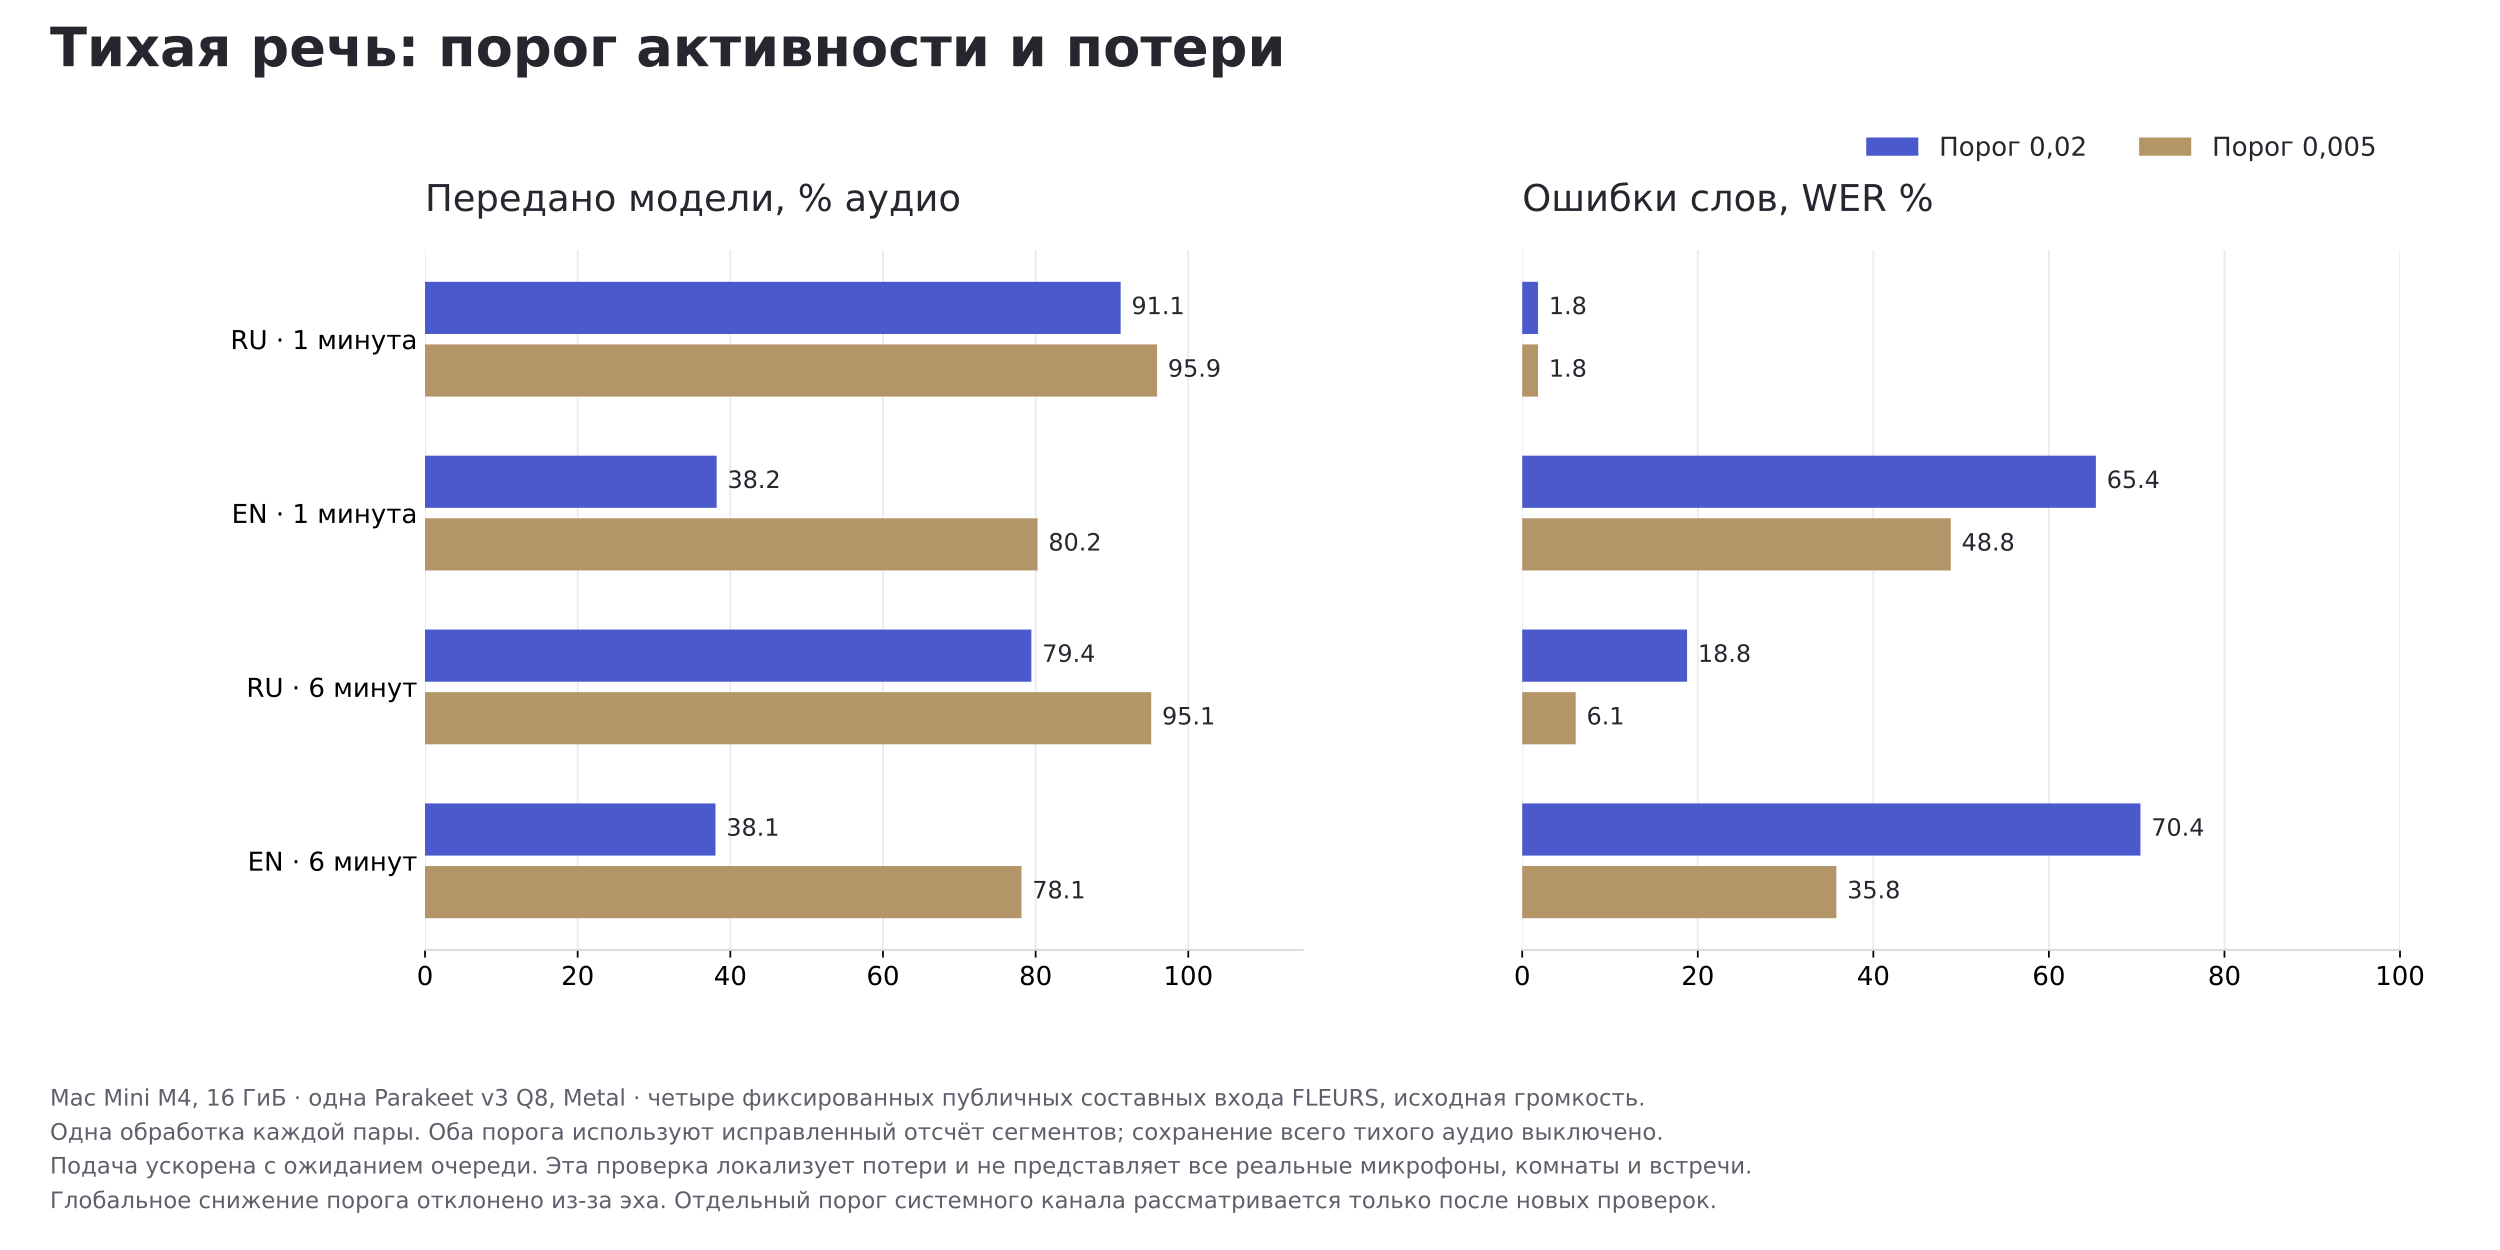
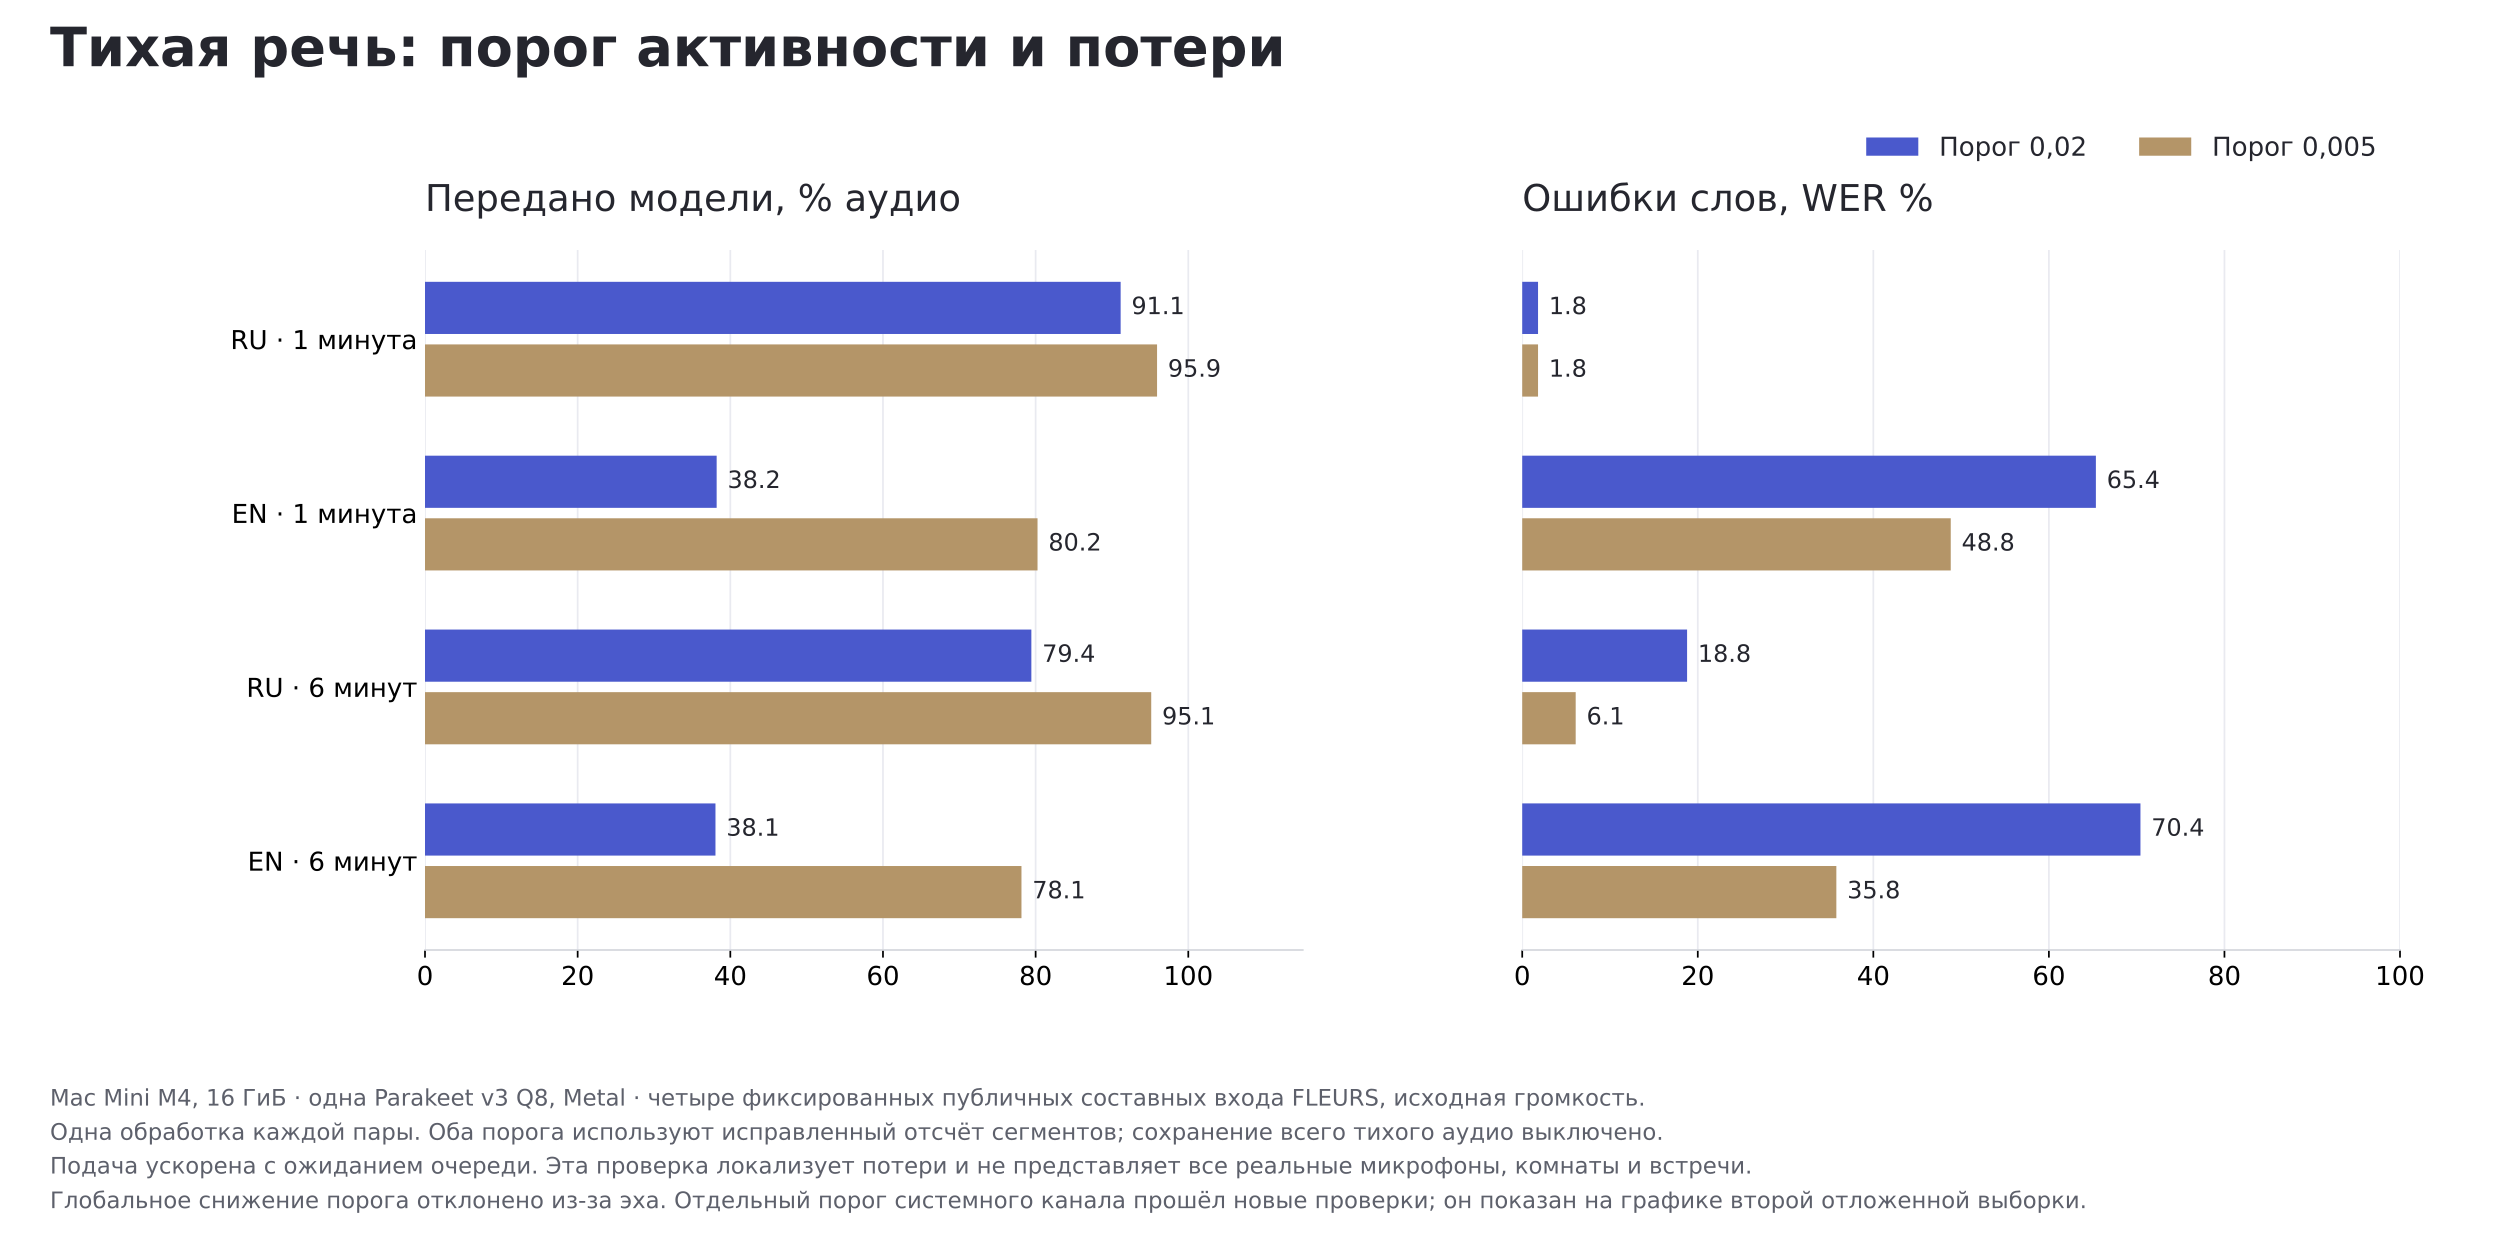
<svg xmlns="http://www.w3.org/2000/svg" xmlns:xlink="http://www.w3.org/1999/xlink" width="1152pt" height="576pt" viewBox="0 0 1152 576" version="1.1">
  <defs>
    <style type="text/css">*{stroke-linejoin: round; stroke-linecap: butt}</style>
  </defs>
  <g id="figure_1">
    <g id="patch_1">
      <path d="M 0 576 L 1152 576 L 1152 0 L 0 0 z " style="fill: #ffffff" />
    </g>
    <g id="axes_1">
      <g id="patch_2">
        <path d="M 195.84 437.76 L 600.32 437.76 L 600.32 115.2 L 195.84 115.2 z " style="fill: #ffffff" />
      </g>
      <g id="matplotlib.axis_1">
        <g id="xtick_1">
          <g id="line2d_1">
-             <path d="M 195.84 437.76 L 195.84 115.2 " clip-path="url(#pf58ae72043)" style="fill: none; stroke: #e9eaf0; stroke-width: 0.8; stroke-linecap: square" />
+             <path d="M 195.84 437.76 L 195.84 115.2 " clip-path="url(#pafae8e6432)" style="fill: none; stroke: #e9eaf0; stroke-width: 0.8; stroke-linecap: square" />
          </g>
          <g id="line2d_2">
            <defs>
-               <path id="m400f626e1b" d="M 0 0 L 0 3.5 " style="stroke: #000000; stroke-width: 0.8" />
+               <path id="ma53bdf40b8" d="M 0 0 L 0 3.5 " style="stroke: #000000; stroke-width: 0.8" />
            </defs>
            <g>
-               <use xlink:href="#m400f626e1b" x="195.84" y="437.76" style="stroke: #000000; stroke-width: 0.8" />
+               <use xlink:href="#ma53bdf40b8" x="195.84" y="437.76" style="stroke: #000000; stroke-width: 0.8" />
            </g>
          </g>
          <g id="text_1">
            <text style="font-size: 12px; font-family: 'DejaVu Sans'; text-anchor: middle" x="195.84" y="453.877" transform="rotate(-0 195.84 453.8772)">0</text>
          </g>
        </g>
        <g id="xtick_2">
          <g id="line2d_3">
-             <path d="M 266.184 437.76 L 266.184 115.2 " clip-path="url(#pf58ae72043)" style="fill: none; stroke: #e9eaf0; stroke-width: 0.8; stroke-linecap: square" />
+             <path d="M 266.184 437.76 L 266.184 115.2 " clip-path="url(#pafae8e6432)" style="fill: none; stroke: #e9eaf0; stroke-width: 0.8; stroke-linecap: square" />
          </g>
          <g id="line2d_4">
            <g>
-               <use xlink:href="#m400f626e1b" x="266.184" y="437.76" style="stroke: #000000; stroke-width: 0.8" />
+               <use xlink:href="#ma53bdf40b8" x="266.184" y="437.76" style="stroke: #000000; stroke-width: 0.8" />
            </g>
          </g>
          <g id="text_2">
            <text style="font-size: 12px; font-family: 'DejaVu Sans'; text-anchor: middle" x="266.184" y="453.877" transform="rotate(-0 266.1843 453.8772)">20</text>
          </g>
        </g>
        <g id="xtick_3">
          <g id="line2d_5">
-             <path d="M 336.529 437.76 L 336.529 115.2 " clip-path="url(#pf58ae72043)" style="fill: none; stroke: #e9eaf0; stroke-width: 0.8; stroke-linecap: square" />
+             <path d="M 336.529 437.76 L 336.529 115.2 " clip-path="url(#pafae8e6432)" style="fill: none; stroke: #e9eaf0; stroke-width: 0.8; stroke-linecap: square" />
          </g>
          <g id="line2d_6">
            <g>
-               <use xlink:href="#m400f626e1b" x="336.529" y="437.76" style="stroke: #000000; stroke-width: 0.8" />
+               <use xlink:href="#ma53bdf40b8" x="336.529" y="437.76" style="stroke: #000000; stroke-width: 0.8" />
            </g>
          </g>
          <g id="text_3">
            <text style="font-size: 12px; font-family: 'DejaVu Sans'; text-anchor: middle" x="336.529" y="453.877" transform="rotate(-0 336.5287 453.8772)">40</text>
          </g>
        </g>
        <g id="xtick_4">
          <g id="line2d_7">
-             <path d="M 406.873 437.76 L 406.873 115.2 " clip-path="url(#pf58ae72043)" style="fill: none; stroke: #e9eaf0; stroke-width: 0.8; stroke-linecap: square" />
+             <path d="M 406.873 437.76 L 406.873 115.2 " clip-path="url(#pafae8e6432)" style="fill: none; stroke: #e9eaf0; stroke-width: 0.8; stroke-linecap: square" />
          </g>
          <g id="line2d_8">
            <g>
-               <use xlink:href="#m400f626e1b" x="406.873" y="437.76" style="stroke: #000000; stroke-width: 0.8" />
+               <use xlink:href="#ma53bdf40b8" x="406.873" y="437.76" style="stroke: #000000; stroke-width: 0.8" />
            </g>
          </g>
          <g id="text_4">
            <text style="font-size: 12px; font-family: 'DejaVu Sans'; text-anchor: middle" x="406.873" y="453.877" transform="rotate(-0 406.873 453.8772)">60</text>
          </g>
        </g>
        <g id="xtick_5">
          <g id="line2d_9">
-             <path d="M 477.217 437.76 L 477.217 115.2 " clip-path="url(#pf58ae72043)" style="fill: none; stroke: #e9eaf0; stroke-width: 0.8; stroke-linecap: square" />
+             <path d="M 477.217 437.76 L 477.217 115.2 " clip-path="url(#pafae8e6432)" style="fill: none; stroke: #e9eaf0; stroke-width: 0.8; stroke-linecap: square" />
          </g>
          <g id="line2d_10">
            <g>
-               <use xlink:href="#m400f626e1b" x="477.217" y="437.76" style="stroke: #000000; stroke-width: 0.8" />
+               <use xlink:href="#ma53bdf40b8" x="477.217" y="437.76" style="stroke: #000000; stroke-width: 0.8" />
            </g>
          </g>
          <g id="text_5">
            <text style="font-size: 12px; font-family: 'DejaVu Sans'; text-anchor: middle" x="477.217" y="453.877" transform="rotate(-0 477.2174 453.8772)">80</text>
          </g>
        </g>
        <g id="xtick_6">
          <g id="line2d_11">
-             <path d="M 547.562 437.76 L 547.562 115.2 " clip-path="url(#pf58ae72043)" style="fill: none; stroke: #e9eaf0; stroke-width: 0.8; stroke-linecap: square" />
+             <path d="M 547.562 437.76 L 547.562 115.2 " clip-path="url(#pafae8e6432)" style="fill: none; stroke: #e9eaf0; stroke-width: 0.8; stroke-linecap: square" />
          </g>
          <g id="line2d_12">
            <g>
-               <use xlink:href="#m400f626e1b" x="547.562" y="437.76" style="stroke: #000000; stroke-width: 0.8" />
+               <use xlink:href="#ma53bdf40b8" x="547.562" y="437.76" style="stroke: #000000; stroke-width: 0.8" />
            </g>
          </g>
          <g id="text_6">
            <text style="font-size: 12px; font-family: 'DejaVu Sans'; text-anchor: middle" x="547.562" y="453.877" transform="rotate(-0 547.5617 453.8772)">100</text>
          </g>
        </g>
      </g>
      <g id="matplotlib.axis_2">
        <g id="ytick_1">
          <g id="line2d_13" />
          <g id="text_7">
            <text style="font-size: 12px; font-family: 'DejaVu Sans'; text-anchor: end" x="192.34" y="160.86" transform="rotate(-0 192.34 160.8598)">RU · 1 минута</text>
          </g>
        </g>
        <g id="ytick_2">
          <g id="line2d_14" />
          <g id="text_8">
            <text style="font-size: 12px; font-family: 'DejaVu Sans'; text-anchor: end" x="192.34" y="240.979" transform="rotate(-0 192.34 240.979)">EN · 1 минута</text>
          </g>
        </g>
        <g id="ytick_3">
          <g id="line2d_15" />
          <g id="text_9">
            <text style="font-size: 12px; font-family: 'DejaVu Sans'; text-anchor: end" x="192.34" y="321.098" transform="rotate(-0 192.34 321.0982)">RU · 6 минут</text>
          </g>
        </g>
        <g id="ytick_4">
          <g id="line2d_16" />
          <g id="text_10">
            <text style="font-size: 12px; font-family: 'DejaVu Sans'; text-anchor: end" x="192.34" y="401.217" transform="rotate(-0 192.34 401.2174)">EN · 6 минут</text>
          </g>
        </g>
      </g>
      <g id="patch_3">
        <path d="M 195.84 437.76 L 600.32 437.76 " style="fill: none; stroke: #d5d7dd; stroke-width: 0.8; stroke-linejoin: miter; stroke-linecap: square" />
      </g>
      <g id="patch_4">
-         <path d="M 195.84 129.862 L 516.393 129.862 L 516.393 153.898 L 195.84 153.898 z " clip-path="url(#pf58ae72043)" style="fill: #4a59cc" />
+         <path d="M 195.84 129.862 L 516.393 129.862 L 516.393 153.898 L 195.84 153.898 z " clip-path="url(#pafae8e6432)" style="fill: #4a59cc" />
      </g>
      <g id="patch_5">
-         <path d="M 195.84 209.981 L 330.235 209.981 L 330.235 234.017 L 195.84 234.017 z " clip-path="url(#pf58ae72043)" style="fill: #4a59cc" />
+         <path d="M 195.84 209.981 L 330.235 209.981 L 330.235 234.017 L 195.84 234.017 z " clip-path="url(#pafae8e6432)" style="fill: #4a59cc" />
      </g>
      <g id="patch_6">
-         <path d="M 195.84 290.1 L 475.25 290.1 L 475.25 314.136 L 195.84 314.136 z " clip-path="url(#pf58ae72043)" style="fill: #4a59cc" />
+         <path d="M 195.84 290.1 L 475.25 290.1 L 475.25 314.136 L 195.84 314.136 z " clip-path="url(#pafae8e6432)" style="fill: #4a59cc" />
      </g>
      <g id="patch_7">
-         <path d="M 195.84 370.219 L 329.688 370.219 L 329.688 394.255 L 195.84 394.255 z " clip-path="url(#pf58ae72043)" style="fill: #4a59cc" />
+         <path d="M 195.84 370.219 L 329.688 370.219 L 329.688 394.255 L 195.84 394.255 z " clip-path="url(#pafae8e6432)" style="fill: #4a59cc" />
      </g>
      <g id="text_11">
        <text style="font-size: 11px; font-family: 'DejaVu Sans'; text-anchor: start; fill: #25262e" x="521.393" y="144.737" transform="rotate(-0 521.3932 144.7371)">91.1</text>
      </g>
      <g id="text_12">
        <text style="font-size: 11px; font-family: 'DejaVu Sans'; text-anchor: start; fill: #25262e" x="335.235" y="224.856" transform="rotate(-0 335.235 224.8563)">38.2</text>
      </g>
      <g id="text_13">
        <text style="font-size: 11px; font-family: 'DejaVu Sans'; text-anchor: start; fill: #25262e" x="480.25" y="304.976" transform="rotate(-0 480.2497 304.9756)">79.4</text>
      </g>
      <g id="text_14">
        <text style="font-size: 11px; font-family: 'DejaVu Sans'; text-anchor: start; fill: #25262e" x="334.688" y="385.095" transform="rotate(-0 334.6878 385.0948)">38.1</text>
      </g>
      <g id="patch_8">
-         <path d="M 195.84 158.705 L 533.172 158.705 L 533.172 182.741 L 195.84 182.741 z " clip-path="url(#pf58ae72043)" style="fill: #b49568" />
+         <path d="M 195.84 158.705 L 533.172 158.705 L 533.172 182.741 L 195.84 182.741 z " clip-path="url(#pafae8e6432)" style="fill: #b49568" />
      </g>
      <g id="patch_9">
-         <path d="M 195.84 238.824 L 478.092 238.824 L 478.092 262.86 L 195.84 262.86 z " clip-path="url(#pf58ae72043)" style="fill: #b49568" />
+         <path d="M 195.84 238.824 L 478.092 238.824 L 478.092 262.86 L 195.84 262.86 z " clip-path="url(#pafae8e6432)" style="fill: #b49568" />
      </g>
      <g id="patch_10">
-         <path d="M 195.84 318.943 L 530.483 318.943 L 530.483 342.979 L 195.84 342.979 z " clip-path="url(#pf58ae72043)" style="fill: #b49568" />
+         <path d="M 195.84 318.943 L 530.483 318.943 L 530.483 342.979 L 195.84 342.979 z " clip-path="url(#pafae8e6432)" style="fill: #b49568" />
      </g>
      <g id="patch_11">
-         <path d="M 195.84 399.062 L 470.692 399.062 L 470.692 423.098 L 195.84 423.098 z " clip-path="url(#pf58ae72043)" style="fill: #b49568" />
+         <path d="M 195.84 399.062 L 470.692 399.062 L 470.692 423.098 L 195.84 423.098 z " clip-path="url(#pafae8e6432)" style="fill: #b49568" />
      </g>
      <g id="text_15">
        <text style="font-size: 11px; font-family: 'DejaVu Sans'; text-anchor: start; fill: #25262e" x="538.172" y="173.58" transform="rotate(-0 538.1722 173.58)">95.9</text>
      </g>
      <g id="text_16">
        <text style="font-size: 11px; font-family: 'DejaVu Sans'; text-anchor: start; fill: #25262e" x="483.092" y="253.699" transform="rotate(-0 483.0922 253.6993)">80.2</text>
      </g>
      <g id="text_17">
        <text style="font-size: 11px; font-family: 'DejaVu Sans'; text-anchor: start; fill: #25262e" x="535.483" y="333.818" transform="rotate(-0 535.4828 333.8185)">95.1</text>
      </g>
      <g id="text_18">
        <text style="font-size: 11px; font-family: 'DejaVu Sans'; text-anchor: start; fill: #25262e" x="475.692" y="413.938" transform="rotate(-0 475.692 413.9377)">78.1</text>
      </g>
      <g id="text_19">
        <text style="font-size: 17px; font-family: 'DejaVu Sans'; text-anchor: start; fill: #25262e" x="195.84" y="97.2" transform="rotate(-0 195.84 97.2)">Передано модели, % аудио</text>
      </g>
    </g>
    <g id="axes_2">
      <g id="patch_12">
        <path d="M 701.44 437.76 L 1105.92 437.76 L 1105.92 115.2 L 701.44 115.2 z " style="fill: #ffffff" />
      </g>
      <g id="matplotlib.axis_3">
        <g id="xtick_7">
          <g id="line2d_17">
-             <path d="M 701.44 437.76 L 701.44 115.2 " clip-path="url(#p7893677d56)" style="fill: none; stroke: #e9eaf0; stroke-width: 0.8; stroke-linecap: square" />
+             <path d="M 701.44 437.76 L 701.44 115.2 " clip-path="url(#p3269481f96)" style="fill: none; stroke: #e9eaf0; stroke-width: 0.8; stroke-linecap: square" />
          </g>
          <g id="line2d_18">
            <g>
-               <use xlink:href="#m400f626e1b" x="701.44" y="437.76" style="stroke: #000000; stroke-width: 0.8" />
+               <use xlink:href="#ma53bdf40b8" x="701.44" y="437.76" style="stroke: #000000; stroke-width: 0.8" />
            </g>
          </g>
          <g id="text_20">
            <text style="font-size: 12px; font-family: 'DejaVu Sans'; text-anchor: middle" x="701.44" y="453.877" transform="rotate(-0 701.44 453.8772)">0</text>
          </g>
        </g>
        <g id="xtick_8">
          <g id="line2d_19">
-             <path d="M 782.336 437.76 L 782.336 115.2 " clip-path="url(#p7893677d56)" style="fill: none; stroke: #e9eaf0; stroke-width: 0.8; stroke-linecap: square" />
+             <path d="M 782.336 437.76 L 782.336 115.2 " clip-path="url(#p3269481f96)" style="fill: none; stroke: #e9eaf0; stroke-width: 0.8; stroke-linecap: square" />
          </g>
          <g id="line2d_20">
            <g>
-               <use xlink:href="#m400f626e1b" x="782.336" y="437.76" style="stroke: #000000; stroke-width: 0.8" />
+               <use xlink:href="#ma53bdf40b8" x="782.336" y="437.76" style="stroke: #000000; stroke-width: 0.8" />
            </g>
          </g>
          <g id="text_21">
            <text style="font-size: 12px; font-family: 'DejaVu Sans'; text-anchor: middle" x="782.336" y="453.877" transform="rotate(-0 782.336 453.8772)">20</text>
          </g>
        </g>
        <g id="xtick_9">
          <g id="line2d_21">
-             <path d="M 863.232 437.76 L 863.232 115.2 " clip-path="url(#p7893677d56)" style="fill: none; stroke: #e9eaf0; stroke-width: 0.8; stroke-linecap: square" />
+             <path d="M 863.232 437.76 L 863.232 115.2 " clip-path="url(#p3269481f96)" style="fill: none; stroke: #e9eaf0; stroke-width: 0.8; stroke-linecap: square" />
          </g>
          <g id="line2d_22">
            <g>
-               <use xlink:href="#m400f626e1b" x="863.232" y="437.76" style="stroke: #000000; stroke-width: 0.8" />
+               <use xlink:href="#ma53bdf40b8" x="863.232" y="437.76" style="stroke: #000000; stroke-width: 0.8" />
            </g>
          </g>
          <g id="text_22">
            <text style="font-size: 12px; font-family: 'DejaVu Sans'; text-anchor: middle" x="863.232" y="453.877" transform="rotate(-0 863.232 453.8772)">40</text>
          </g>
        </g>
        <g id="xtick_10">
          <g id="line2d_23">
-             <path d="M 944.128 437.76 L 944.128 115.2 " clip-path="url(#p7893677d56)" style="fill: none; stroke: #e9eaf0; stroke-width: 0.8; stroke-linecap: square" />
+             <path d="M 944.128 437.76 L 944.128 115.2 " clip-path="url(#p3269481f96)" style="fill: none; stroke: #e9eaf0; stroke-width: 0.8; stroke-linecap: square" />
          </g>
          <g id="line2d_24">
            <g>
-               <use xlink:href="#m400f626e1b" x="944.128" y="437.76" style="stroke: #000000; stroke-width: 0.8" />
+               <use xlink:href="#ma53bdf40b8" x="944.128" y="437.76" style="stroke: #000000; stroke-width: 0.8" />
            </g>
          </g>
          <g id="text_23">
            <text style="font-size: 12px; font-family: 'DejaVu Sans'; text-anchor: middle" x="944.128" y="453.877" transform="rotate(-0 944.128 453.8772)">60</text>
          </g>
        </g>
        <g id="xtick_11">
          <g id="line2d_25">
-             <path d="M 1025.024 437.76 L 1025.024 115.2 " clip-path="url(#p7893677d56)" style="fill: none; stroke: #e9eaf0; stroke-width: 0.8; stroke-linecap: square" />
+             <path d="M 1025.024 437.76 L 1025.024 115.2 " clip-path="url(#p3269481f96)" style="fill: none; stroke: #e9eaf0; stroke-width: 0.8; stroke-linecap: square" />
          </g>
          <g id="line2d_26">
            <g>
-               <use xlink:href="#m400f626e1b" x="1025.024" y="437.76" style="stroke: #000000; stroke-width: 0.8" />
+               <use xlink:href="#ma53bdf40b8" x="1025.024" y="437.76" style="stroke: #000000; stroke-width: 0.8" />
            </g>
          </g>
          <g id="text_24">
            <text style="font-size: 12px; font-family: 'DejaVu Sans'; text-anchor: middle" x="1025.024" y="453.877" transform="rotate(-0 1025.024 453.8772)">80</text>
          </g>
        </g>
        <g id="xtick_12">
          <g id="line2d_27">
-             <path d="M 1105.92 437.76 L 1105.92 115.2 " clip-path="url(#p7893677d56)" style="fill: none; stroke: #e9eaf0; stroke-width: 0.8; stroke-linecap: square" />
+             <path d="M 1105.92 437.76 L 1105.92 115.2 " clip-path="url(#p3269481f96)" style="fill: none; stroke: #e9eaf0; stroke-width: 0.8; stroke-linecap: square" />
          </g>
          <g id="line2d_28">
            <g>
-               <use xlink:href="#m400f626e1b" x="1105.92" y="437.76" style="stroke: #000000; stroke-width: 0.8" />
+               <use xlink:href="#ma53bdf40b8" x="1105.92" y="437.76" style="stroke: #000000; stroke-width: 0.8" />
            </g>
          </g>
          <g id="text_25">
            <text style="font-size: 12px; font-family: 'DejaVu Sans'; text-anchor: middle" x="1105.92" y="453.877" transform="rotate(-0 1105.92 453.8772)">100</text>
          </g>
        </g>
      </g>
      <g id="matplotlib.axis_4">
        <g id="ytick_5">
          <g id="line2d_29" />
        </g>
        <g id="ytick_6">
          <g id="line2d_30" />
        </g>
        <g id="ytick_7">
          <g id="line2d_31" />
        </g>
        <g id="ytick_8">
          <g id="line2d_32" />
        </g>
      </g>
      <g id="patch_13">
        <path d="M 701.44 437.76 L 1105.92 437.76 " style="fill: none; stroke: #d5d7dd; stroke-width: 0.8; stroke-linejoin: miter; stroke-linecap: square" />
      </g>
      <g id="patch_14">
-         <path d="M 701.44 129.862 L 708.728 129.862 L 708.728 153.898 L 701.44 153.898 z " clip-path="url(#p7893677d56)" style="fill: #4a59cc" />
+         <path d="M 701.44 129.862 L 708.728 129.862 L 708.728 153.898 L 701.44 153.898 z " clip-path="url(#p3269481f96)" style="fill: #4a59cc" />
      </g>
      <g id="patch_15">
-         <path d="M 701.44 209.981 L 965.785 209.981 L 965.785 234.017 L 701.44 234.017 z " clip-path="url(#p7893677d56)" style="fill: #4a59cc" />
+         <path d="M 701.44 209.981 L 965.785 209.981 L 965.785 234.017 L 701.44 234.017 z " clip-path="url(#p3269481f96)" style="fill: #4a59cc" />
      </g>
      <g id="patch_16">
-         <path d="M 701.44 290.1 L 777.408 290.1 L 777.408 314.136 L 701.44 314.136 z " clip-path="url(#p7893677d56)" style="fill: #4a59cc" />
+         <path d="M 701.44 290.1 L 777.408 290.1 L 777.408 314.136 L 701.44 314.136 z " clip-path="url(#p3269481f96)" style="fill: #4a59cc" />
      </g>
      <g id="patch_17">
-         <path d="M 701.44 370.219 L 986.321 370.219 L 986.321 394.255 L 701.44 394.255 z " clip-path="url(#p7893677d56)" style="fill: #4a59cc" />
+         <path d="M 701.44 370.219 L 986.321 370.219 L 986.321 394.255 L 701.44 394.255 z " clip-path="url(#p3269481f96)" style="fill: #4a59cc" />
      </g>
      <g id="text_26">
        <text style="font-size: 11px; font-family: 'DejaVu Sans'; text-anchor: start; fill: #25262e" x="713.728" y="144.737" transform="rotate(-0 713.7279 144.7371)">1.8</text>
      </g>
      <g id="text_27">
        <text style="font-size: 11px; font-family: 'DejaVu Sans'; text-anchor: start; fill: #25262e" x="970.785" y="224.856" transform="rotate(-0 970.7852 224.8563)">65.4</text>
      </g>
      <g id="text_28">
        <text style="font-size: 11px; font-family: 'DejaVu Sans'; text-anchor: start; fill: #25262e" x="782.408" y="304.976" transform="rotate(-0 782.4083 304.9756)">18.8</text>
      </g>
      <g id="text_29">
        <text style="font-size: 11px; font-family: 'DejaVu Sans'; text-anchor: start; fill: #25262e" x="991.321" y="385.095" transform="rotate(-0 991.3212 385.0948)">70.4</text>
      </g>
      <g id="patch_18">
-         <path d="M 701.44 158.705 L 708.728 158.705 L 708.728 182.741 L 701.44 182.741 z " clip-path="url(#p7893677d56)" style="fill: #b49568" />
+         <path d="M 701.44 158.705 L 708.728 158.705 L 708.728 182.741 L 701.44 182.741 z " clip-path="url(#p3269481f96)" style="fill: #b49568" />
      </g>
      <g id="patch_19">
-         <path d="M 701.44 238.824 L 898.903 238.824 L 898.903 262.86 L 701.44 262.86 z " clip-path="url(#p7893677d56)" style="fill: #b49568" />
+         <path d="M 701.44 238.824 L 898.903 238.824 L 898.903 262.86 L 701.44 262.86 z " clip-path="url(#p3269481f96)" style="fill: #b49568" />
      </g>
      <g id="patch_20">
-         <path d="M 701.44 318.943 L 726.078 318.943 L 726.078 342.979 L 701.44 342.979 z " clip-path="url(#p7893677d56)" style="fill: #b49568" />
+         <path d="M 701.44 318.943 L 726.078 318.943 L 726.078 342.979 L 701.44 342.979 z " clip-path="url(#p3269481f96)" style="fill: #b49568" />
      </g>
      <g id="patch_21">
-         <path d="M 701.44 399.062 L 846.19 399.062 L 846.19 423.098 L 701.44 423.098 z " clip-path="url(#p7893677d56)" style="fill: #b49568" />
+         <path d="M 701.44 399.062 L 846.19 399.062 L 846.19 423.098 L 701.44 423.098 z " clip-path="url(#p3269481f96)" style="fill: #b49568" />
      </g>
      <g id="text_30">
        <text style="font-size: 11px; font-family: 'DejaVu Sans'; text-anchor: start; fill: #25262e" x="713.728" y="173.58" transform="rotate(-0 713.7279 173.58)">1.8</text>
      </g>
      <g id="text_31">
        <text style="font-size: 11px; font-family: 'DejaVu Sans'; text-anchor: start; fill: #25262e" x="903.903" y="253.699" transform="rotate(-0 903.9027 253.6993)">48.8</text>
      </g>
      <g id="text_32">
        <text style="font-size: 11px; font-family: 'DejaVu Sans'; text-anchor: start; fill: #25262e" x="731.078" y="333.818" transform="rotate(-0 731.0784 333.8185)">6.1</text>
      </g>
      <g id="text_33">
        <text style="font-size: 11px; font-family: 'DejaVu Sans'; text-anchor: start; fill: #25262e" x="851.19" y="413.938" transform="rotate(-0 851.1905 413.9377)">35.8</text>
      </g>
      <g id="text_34">
        <text style="font-size: 17px; font-family: 'DejaVu Sans'; text-anchor: start; fill: #25262e" x="701.44" y="97.2" transform="rotate(-0 701.44 97.2)">Ошибки слов, WER %</text>
      </g>
    </g>
    <g id="text_35">
      <text style="font-weight: 700; font-size: 25px; font-family: 'DejaVu Sans'; text-anchor: start; fill: #25262e" x="23.04" y="30.514" transform="rotate(-0 23.04 30.51414)">Тихая речь: порог активности и потери</text>
    </g>
    <g id="text_36">
      <text style="font-size: 10.5px; font-family: 'DejaVu Sans'; fill: #5d606b" transform="translate(23.04 509.4618)">Mac Mini M4, 16 ГиБ · одна Parakeet v3 Q8, Metal · четыре фиксированных публичных составных входа FLEURS, исходная громкость.</text>
      <text style="font-size: 10.5px; font-family: 'DejaVu Sans'; fill: #5d606b" transform="translate(23.04 525.2118)">Одна обработка каждой пары. Оба порога используют исправленный отсчёт сегментов; сохранение всего тихого аудио выключено.</text>
      <text style="font-size: 10.5px; font-family: 'DejaVu Sans'; fill: #5d606b" transform="translate(23.04 540.7796)">Подача ускорена с ожиданием очереди. Эта проверка локализует потери и не представляет все реальные микрофоны, комнаты и встречи.</text>
-       <text style="font-size: 10.5px; font-family: 'DejaVu Sans'; fill: #5d606b" transform="translate(23.04 556.7118)">Глобальное снижение порога отклонено из-за эха. Отдельный порог системного канала рассматривается только после новых проверок.</text>
+       <text style="font-size: 10.5px; font-family: 'DejaVu Sans'; fill: #5d606b" transform="translate(23.04 556.7118)">Глобальное снижение порога отклонено из-за эха. Отдельный порог системного канала прошёл новые проверки; он показан на графике второй отложенной выборки.</text>
    </g>
    <g id="legend_1">
      <g id="patch_22">
        <path d="M 859.954 71.758 L 883.954 71.758 L 883.954 63.358 L 859.954 63.358 z " style="fill: #4a59cc" />
      </g>
      <g id="text_37">
        <text style="font-size: 12px; font-family: 'DejaVu Sans'; text-anchor: start; fill: #25262e" x="893.554" y="71.758" transform="rotate(-0 893.5538 71.75813)">Порог 0,02</text>
      </g>
      <g id="patch_23">
        <path d="M 985.719 71.758 L 1009.719 71.758 L 1009.719 63.358 L 985.719 63.358 z " style="fill: #b49568" />
      </g>
      <g id="text_38">
        <text style="font-size: 12px; font-family: 'DejaVu Sans'; text-anchor: start; fill: #25262e" x="1019.319" y="71.758" transform="rotate(-0 1019.319 71.75813)">Порог 0,005</text>
      </g>
    </g>
  </g>
  <defs>
-     <clipPath id="pf58ae72043">
+     <clipPath id="pafae8e6432">
      <rect x="195.84" y="115.2" width="404.48" height="322.56" />
    </clipPath>
-     <clipPath id="p7893677d56">
+     <clipPath id="p3269481f96">
      <rect x="701.44" y="115.2" width="404.48" height="322.56" />
    </clipPath>
  </defs>
</svg>
